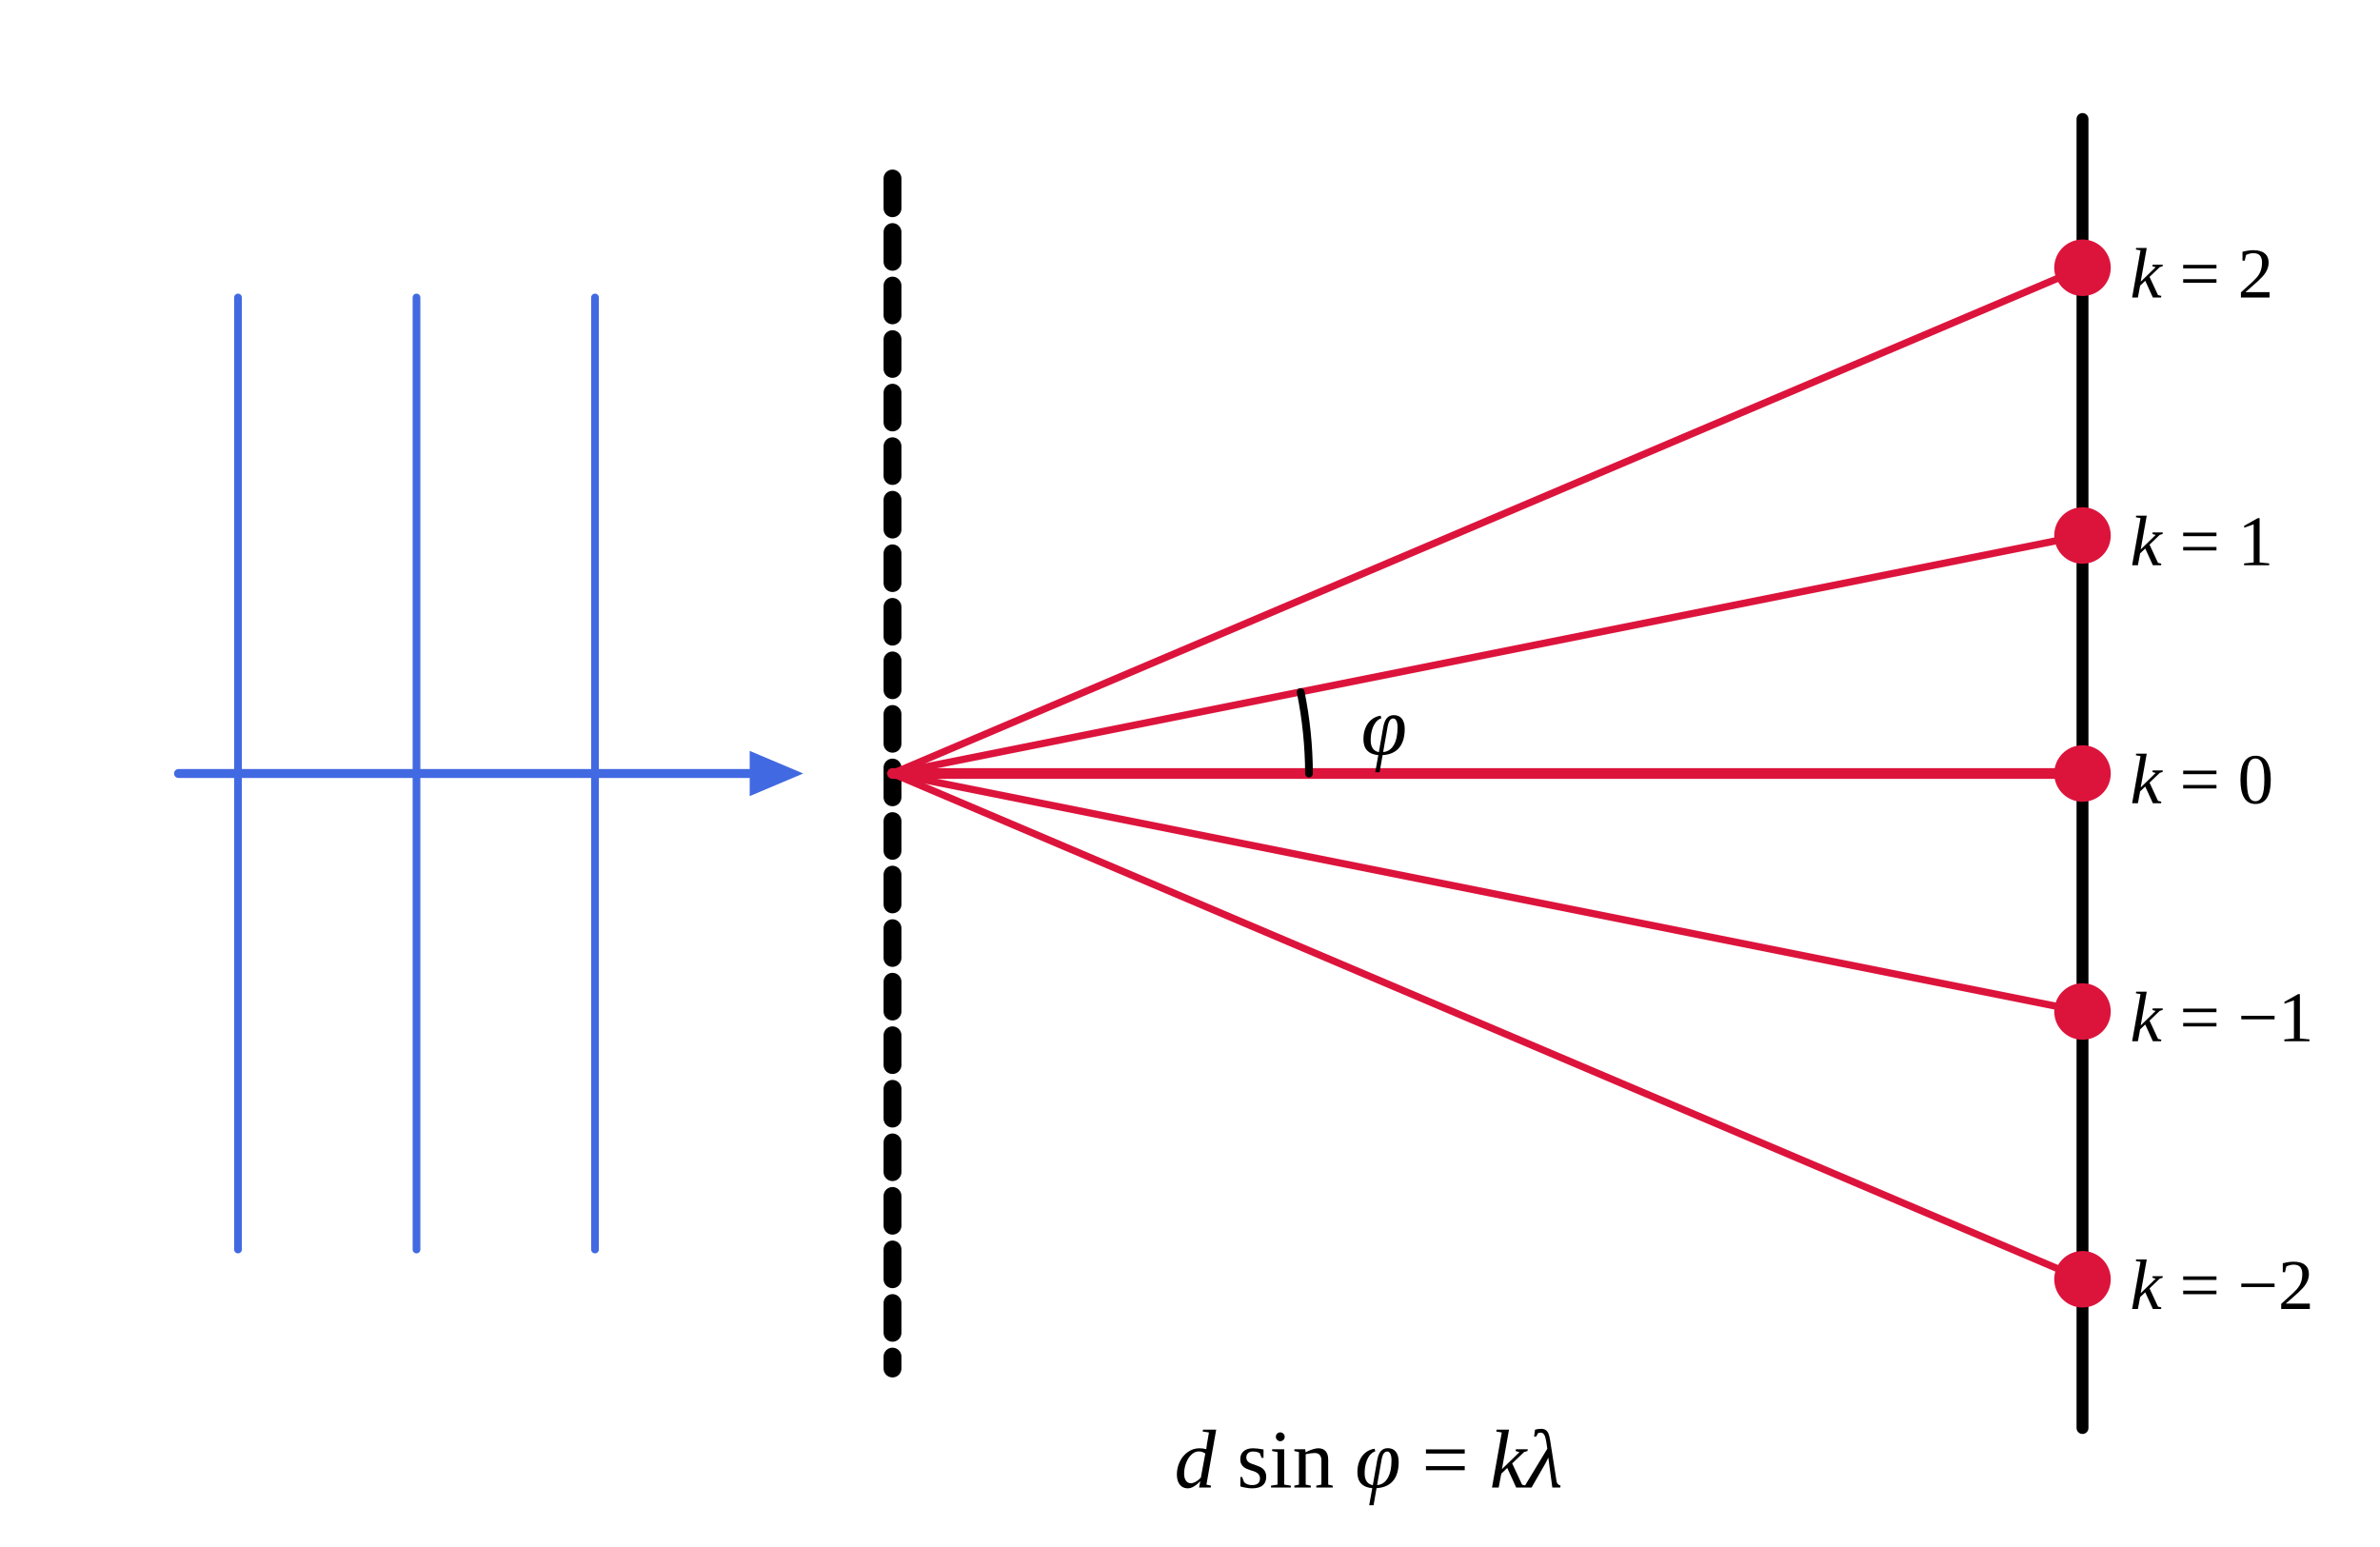
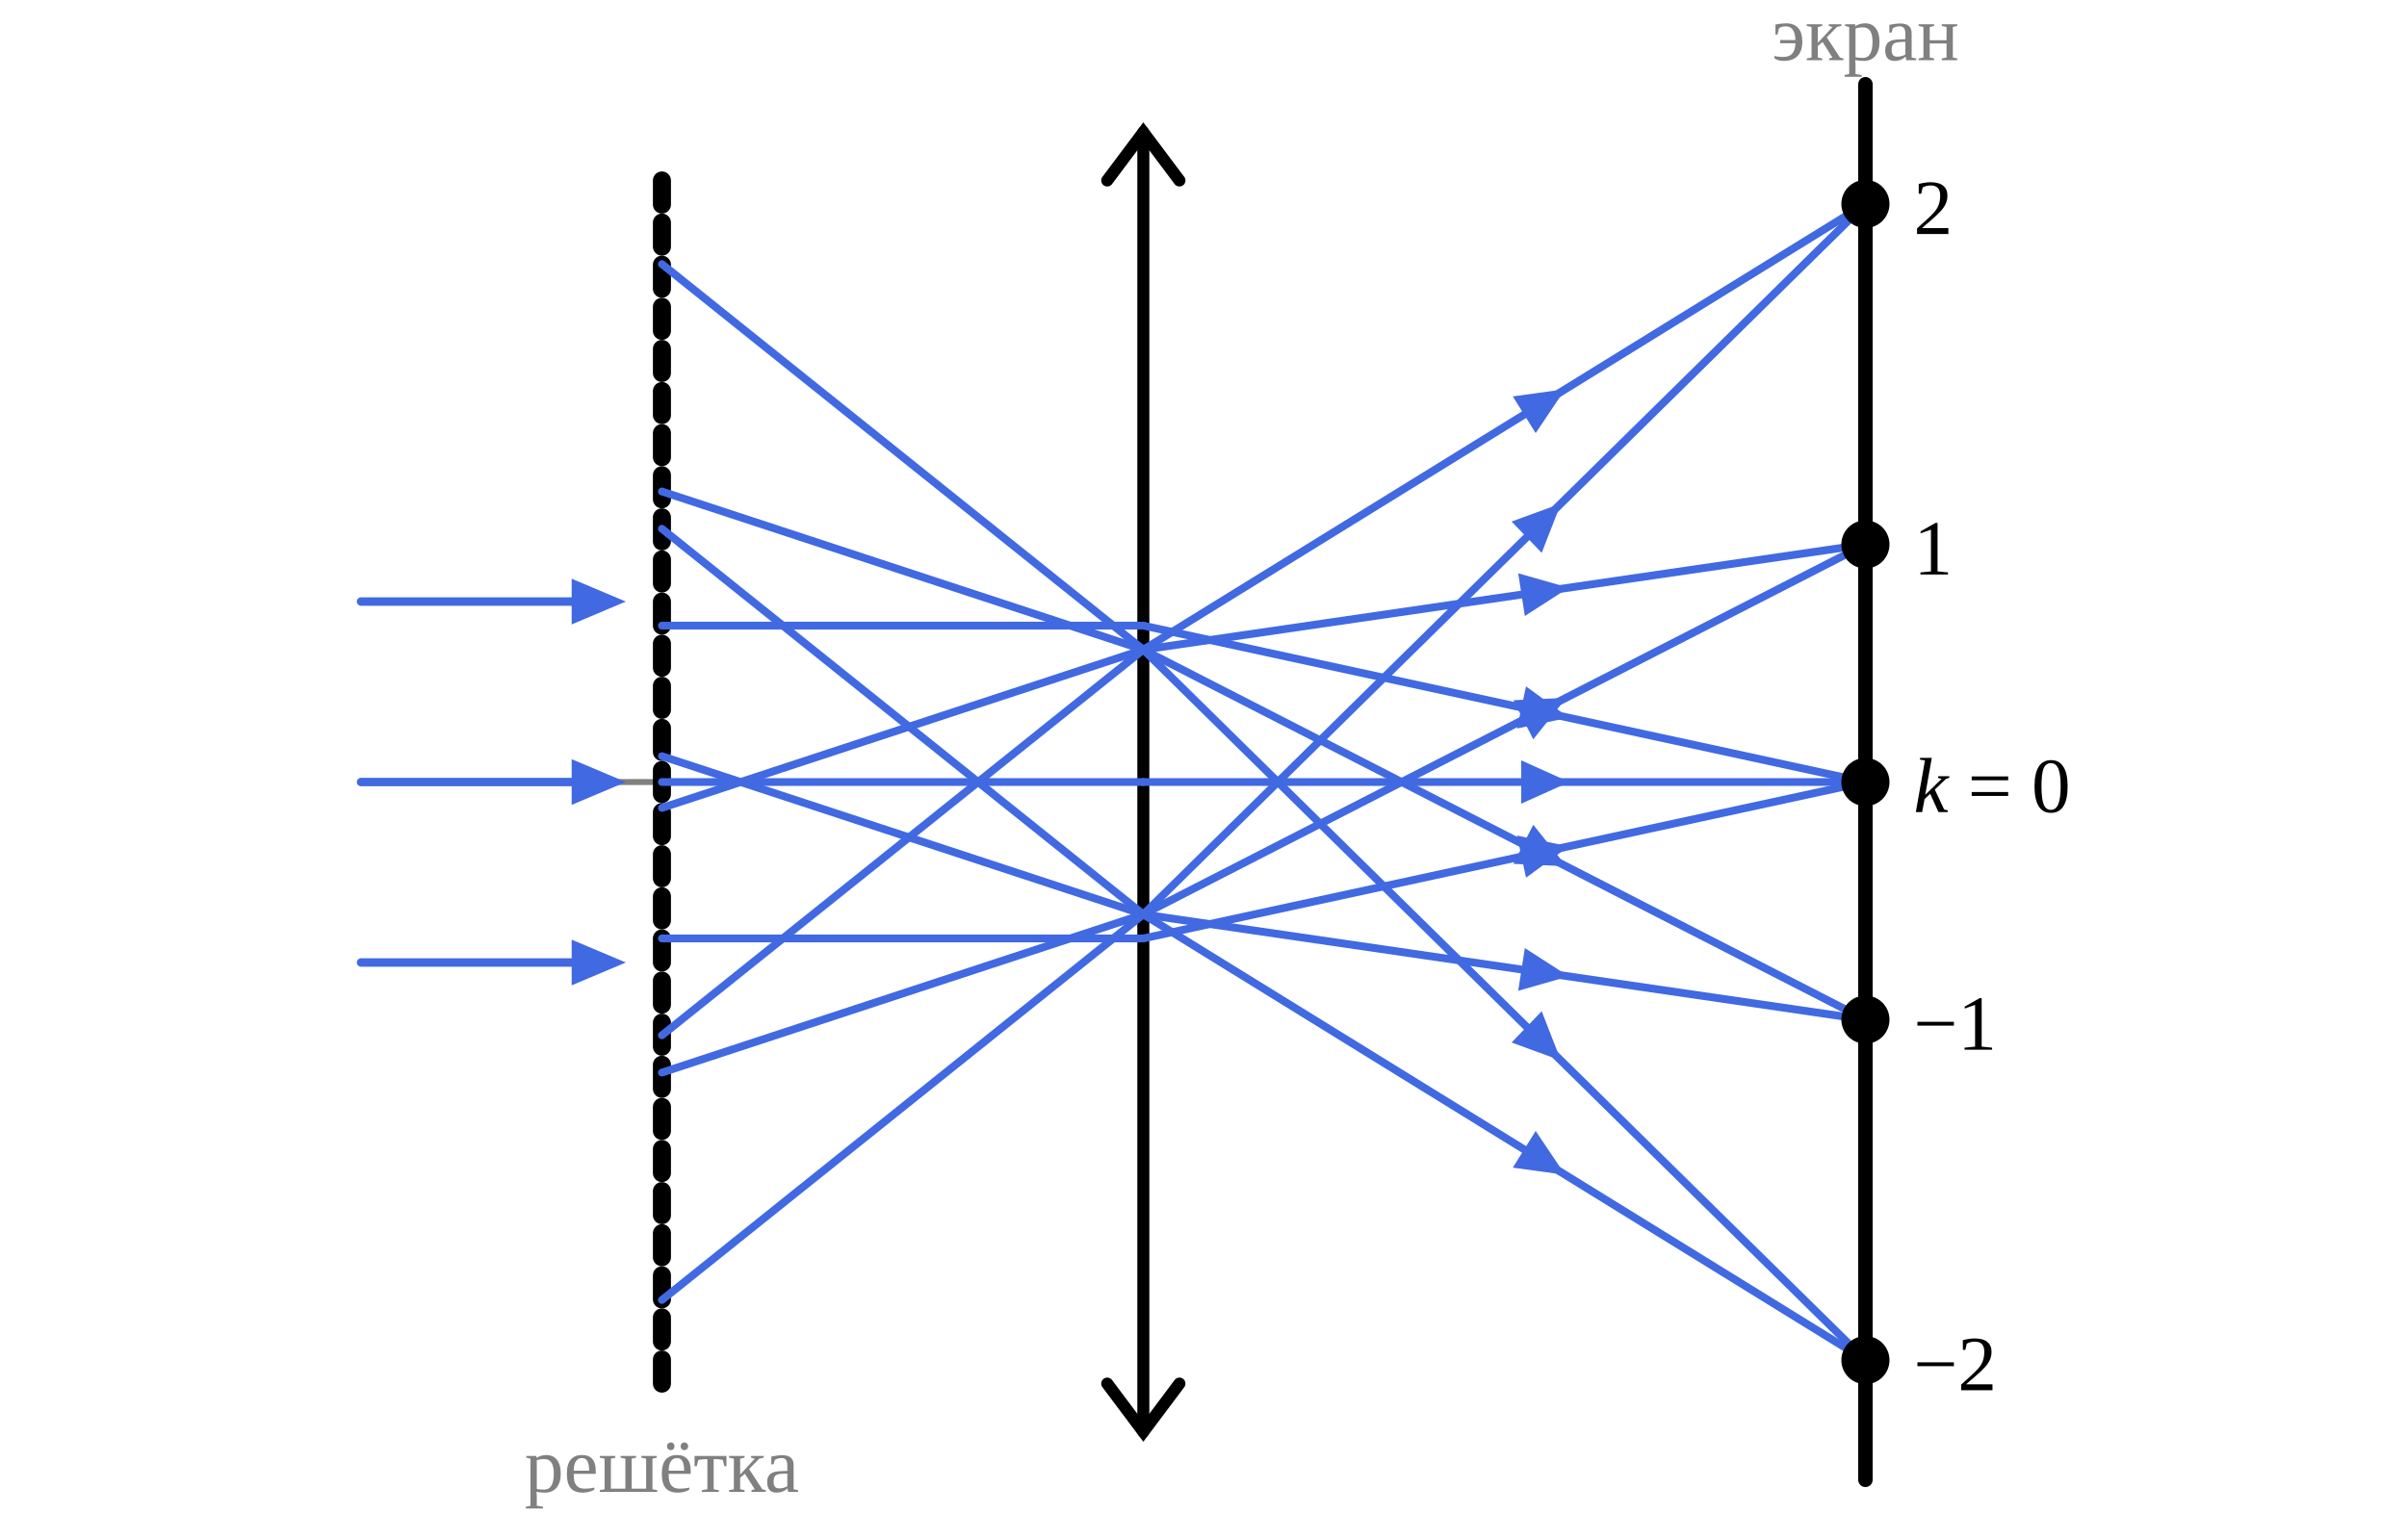
- <svg xmlns="http://www.w3.org/2000/svg" viewBox="0 0 400 260" width="400" height="260" class="fig-svg" font-size="14" fill="none" stroke="currentColor" stroke-linecap="round">
-   <path fill="none" stroke-width="3" stroke-dasharray="5 4" d="M150 30L150 230" />
+ <svg xmlns="http://www.w3.org/2000/svg" viewBox="0 0 400 256" width="400" height="256" class="fig-svg" font-size="14" fill="none" stroke="currentColor" stroke-linecap="round">
+   <g class="fig-muted" color="gray">
+     <path fill="none" stroke-width="1" stroke-linejoin="round" d="M96 130L110 130M113.5 130L115 130M118.5 130L132.5 130M136 130L137.5 130M141 130L155 130M158.5 130L160 130M163.5 130L177.5 130M181 130L182.5 130M186 130L200 130M203.5 130L205 130M208.5 130L222.5 130M226 130L227.5 130M231 130L245 130M248.5 130L250 130M253.5 130L267.5 130M271 130L272.5 130M276 130L290 130M293.5 130L295 130M298.5 130L310 130" />
+   </g>
+   <path fill="none" stroke-width="3" d="M110 30L110 34" />
+   <path fill="none" stroke-width="3" d="M110 37L110 41" />
+   <path fill="none" stroke-width="3" d="M110 44L110 48" />
+   <path fill="none" stroke-width="3" d="M110 51L110 55" />
+   <path fill="none" stroke-width="3" d="M110 58L110 62" />
+   <path fill="none" stroke-width="3" d="M110 65L110 69" />
+   <path fill="none" stroke-width="3" d="M110 72L110 76" />
+   <path fill="none" stroke-width="3" d="M110 79L110 83" />
+   <path fill="none" stroke-width="3" d="M110 86L110 90" />
+   <path fill="none" stroke-width="3" d="M110 93L110 97" />
+   <path fill="none" stroke-width="3" d="M110 100L110 104" />
+   <path fill="none" stroke-width="3" d="M110 107L110 111" />
+   <path fill="none" stroke-width="3" d="M110 114L110 118" />
+   <path fill="none" stroke-width="3" d="M110 121L110 125" />
+   <path fill="none" stroke-width="3" d="M110 128L110 132" />
+   <path fill="none" stroke-width="3" d="M110 135L110 139" />
+   <path fill="none" stroke-width="3" d="M110 142L110 146" />
+   <path fill="none" stroke-width="3" d="M110 149L110 153" />
+   <path fill="none" stroke-width="3" d="M110 156L110 160" />
+   <path fill="none" stroke-width="3" d="M110 163L110 167" />
+   <path fill="none" stroke-width="3" d="M110 170L110 174" />
+   <path fill="none" stroke-width="3" d="M110 177L110 181" />
+   <path fill="none" stroke-width="3" d="M110 184L110 188" />
+   <path fill="none" stroke-width="3" d="M110 191L110 195" />
+   <path fill="none" stroke-width="3" d="M110 198L110 202" />
+   <path fill="none" stroke-width="3" d="M110 205L110 209" />
+   <path fill="none" stroke-width="3" d="M110 212L110 216" />
+   <path fill="none" stroke-width="3" d="M110 219L110 223" />
+   <path fill="none" stroke-width="3" d="M110 226L110 230" />
  <g class="fig-accent" color="royalblue">
-     <path fill="none" stroke-width="1.3" d="M40 50L40 210" />
+     <path stroke-width="1.4" d="M60 100L97.7 100" />
+     <path fill="currentColor" stroke="none" d="M104 100L95 103.8L95 96.2Z" />
  </g>
  <g class="fig-accent" color="royalblue">
-     <path fill="none" stroke-width="1.3" d="M70 50L70 210" />
+     <path stroke-width="1.4" d="M60 130L97.7 130" />
+     <path fill="currentColor" stroke="none" d="M104 130L95 133.8L95 126.2Z" />
  </g>
  <g class="fig-accent" color="royalblue">
-     <path fill="none" stroke-width="1.3" d="M100 50L100 210" />
+     <path stroke-width="1.4" d="M60 160L97.7 160" />
+     <path fill="currentColor" stroke="none" d="M104 160L95 163.8L95 156.2Z" />
+   </g>
+   <path fill="none" stroke-width="2" d="M190 22L190 238" />
+   <path fill="none" stroke-width="2" d="M184 30L190 22L196 30" />
+   <path fill="none" stroke-width="2" d="M184 230L190 238L196 230" />
+   <path fill="none" stroke-width="2.4" d="M310 14L310 246" />
+   <g class="fig-accent" color="royalblue">
+     <path fill="none" stroke-width="1.3" d="M110 43.9L190 108" />
  </g>
  <g class="fig-accent" color="royalblue">
-     <path stroke-width="1.5" d="M30 130L128.7 130" />
-     <path fill="currentColor" stroke="none" d="M135 130L126 133.8L126 126.2Z" />
+     <path fill="none" stroke-width="1.3" d="M190 108L310 226.1" />
  </g>
-   <path fill="none" stroke-width="2" d="M350 20L350 240" />
-   <g class="fig-force" color="crimson">
-     <path fill="none" stroke-width="1.8" d="M150 130L350 130" />
+   <g class="fig-accent" color="royalblue">
+     <path fill="currentColor" stroke-width="0" stroke-linejoin="round" d="M259.4 176.3L251.2 173.3L256.2 168.1Z" />
  </g>
-   <g class="fig-force" color="crimson">
-     <circle cx="350" cy="130" r="4" fill="currentColor" stroke-width="1.5" />
+   <g class="fig-accent" color="royalblue">
+     <path fill="none" stroke-width="1.3" d="M110 87.9L190 152" />
  </g>
-   <text x="358" y="135" text-anchor="start" font-size="12" fill="currentColor" stroke="none">
+   <g class="fig-accent" color="royalblue">
+     <path fill="none" stroke-width="1.3" d="M190 152L310 226.1" />
+   </g>
+   <g class="fig-accent" color="royalblue">
+     <path fill="currentColor" stroke-width="0" stroke-linejoin="round" d="M260.1 195.3L251.4 194.1L255.2 188Z" />
+   </g>
+   <circle cx="310" cy="226.1" r="3.5" fill="currentColor" stroke-width="1" />
+   <text x="318" y="231.1" text-anchor="start" font-size="13" fill="currentColor" stroke="none">−2</text>
+   <g class="fig-accent" color="royalblue">
+     <path fill="none" stroke-width="1.3" d="M110 81.7L190 108" />
+   </g>
+   <g class="fig-accent" color="royalblue">
+     <path fill="none" stroke-width="1.3" d="M190 108L310 169.5" />
+   </g>
+   <g class="fig-accent" color="royalblue">
+     <path fill="currentColor" stroke-width="0" stroke-linejoin="round" d="M260.3 144L251.5 143.6L254.8 137.1Z" />
+   </g>
+   <g class="fig-accent" color="royalblue">
+     <path fill="none" stroke-width="1.3" d="M110 125.7L190 152" />
+   </g>
+   <g class="fig-accent" color="royalblue">
+     <path fill="none" stroke-width="1.3" d="M190 152L310 169.5" />
+   </g>
+   <g class="fig-accent" color="royalblue">
+     <path fill="currentColor" stroke-width="0" stroke-linejoin="round" d="M260.7 162.3L252.3 164.7L253.4 157.6Z" />
+   </g>
+   <circle cx="310" cy="169.5" r="3.5" fill="currentColor" stroke-width="1" />
+   <text x="318" y="174.5" text-anchor="start" font-size="13" fill="currentColor" stroke="none">−1</text>
+   <g class="fig-accent" color="royalblue">
+     <path fill="none" stroke-width="1.3" d="M110 104L190 104" />
+   </g>
+   <g class="fig-accent" color="royalblue">
+     <path fill="none" stroke-width="1.3" d="M190 104L310 130" />
+   </g>
+   <g class="fig-accent" color="royalblue">
+     <path fill="currentColor" stroke-width="0" stroke-linejoin="round" d="M260.7 119.3L252.1 121.1L253.6 114.1Z" />
+   </g>
+   <g class="fig-accent" color="royalblue">
+     <path fill="none" stroke-width="1.3" d="M110 130L190 130" />
+   </g>
+   <g class="fig-accent" color="royalblue">
+     <path fill="none" stroke-width="1.3" d="M190 130L310 130" />
+   </g>
+   <g class="fig-accent" color="royalblue">
+     <path fill="currentColor" stroke-width="0" stroke-linejoin="round" d="M260.8 130L252.8 133.6L252.8 126.4Z" />
+   </g>
+   <g class="fig-accent" color="royalblue">
+     <path fill="none" stroke-width="1.3" d="M110 156L190 156" />
+   </g>
+   <g class="fig-accent" color="royalblue">
+     <path fill="none" stroke-width="1.3" d="M190 156L310 130" />
+   </g>
+   <g class="fig-accent" color="royalblue">
+     <path fill="currentColor" stroke-width="0" stroke-linejoin="round" d="M260.7 140.7L253.6 145.9L252.1 138.9Z" />
+   </g>
+   <circle cx="310" cy="130" r="3.5" fill="currentColor" stroke-width="1" />
+   <text x="318" y="135" text-anchor="start" font-size="13" fill="currentColor" stroke="none">
    <tspan font-style="italic">k</tspan> = 0</text>
-   <g class="fig-force" color="crimson">
-     <path fill="none" stroke-width="1.2" d="M150 130L350 90" />
+   <g class="fig-accent" color="royalblue">
+     <path fill="none" stroke-width="1.3" d="M110 134.3L190 108" />
  </g>
-   <g class="fig-force" color="crimson">
-     <circle cx="350" cy="90" r="4" fill="currentColor" stroke-width="1.5" />
+   <g class="fig-accent" color="royalblue">
+     <path fill="none" stroke-width="1.3" d="M190 108L310 90.5" />
  </g>
-   <text x="358" y="95" text-anchor="start" font-size="12" fill="currentColor" stroke="none">
-     <tspan font-style="italic">k</tspan> = 1</text>
-   <g class="fig-force" color="crimson">
-     <path fill="none" stroke-width="1.2" d="M150 130L350 170" />
+   <g class="fig-accent" color="royalblue">
+     <path fill="currentColor" stroke-width="0" stroke-linejoin="round" d="M260.7 97.7L253.4 102.4L252.3 95.3Z" />
  </g>
-   <g class="fig-force" color="crimson">
-     <circle cx="350" cy="170" r="4" fill="currentColor" stroke-width="1.5" />
+   <g class="fig-accent" color="royalblue">
+     <path fill="none" stroke-width="1.3" d="M110 178.3L190 152" />
  </g>
-   <text x="358" y="175" text-anchor="start" font-size="12" fill="currentColor" stroke="none">
-     <tspan font-style="italic">k</tspan> = −1</text>
-   <g class="fig-force" color="crimson">
-     <path fill="none" stroke-width="1.2" d="M150 130L350 45" />
+   <g class="fig-accent" color="royalblue">
+     <path fill="none" stroke-width="1.3" d="M190 152L310 90.5" />
  </g>
-   <g class="fig-force" color="crimson">
-     <circle cx="350" cy="45" r="4" fill="currentColor" stroke-width="1.5" />
+   <g class="fig-accent" color="royalblue">
+     <path fill="currentColor" stroke-width="0" stroke-linejoin="round" d="M260.3 116L254.8 122.9L251.5 116.4Z" />
  </g>
-   <text x="358" y="50" text-anchor="start" font-size="12" fill="currentColor" stroke="none">
-     <tspan font-style="italic">k</tspan> = 2</text>
-   <g class="fig-force" color="crimson">
-     <path fill="none" stroke-width="1.2" d="M150 130L350 215" />
+   <circle cx="310" cy="90.5" r="3.5" fill="currentColor" stroke-width="1" />
+   <text x="318" y="95.5" text-anchor="start" font-size="13" fill="currentColor" stroke="none">1</text>
+   <g class="fig-accent" color="royalblue">
+     <path fill="none" stroke-width="1.3" d="M110 172.1L190 108" />
  </g>
-   <g class="fig-force" color="crimson">
-     <circle cx="350" cy="215" r="4" fill="currentColor" stroke-width="1.5" />
+   <g class="fig-accent" color="royalblue">
+     <path fill="none" stroke-width="1.3" d="M190 108L310 33.9" />
  </g>
-   <text x="358" y="220" text-anchor="start" font-size="12" fill="currentColor" stroke="none">
-     <tspan font-style="italic">k</tspan> = −2</text>
-   <path stroke-width="1.3" d="M220 130A70 70 0 0 0 218.6 116.3" />
-   <text x="232.6" y="126.8" text-anchor="middle" font-size="14" fill="currentColor" stroke="none">
-     <tspan font-style="italic">φ</tspan>
-   </text>
-   <text x="230" y="250" text-anchor="middle" font-size="14" fill="currentColor" stroke="none">
-     <tspan font-style="italic">d</tspan> sin <tspan font-style="italic">φ</tspan> = <tspan font-style="italic">kλ</tspan>
-   </text>
+   <g class="fig-accent" color="royalblue">
+     <path fill="currentColor" stroke-width="0" stroke-linejoin="round" d="M260.1 64.7L255.2 72L251.4 65.9Z" />
+   </g>
+   <g class="fig-accent" color="royalblue">
+     <path fill="none" stroke-width="1.3" d="M110 216.1L190 152" />
+   </g>
+   <g class="fig-accent" color="royalblue">
+     <path fill="none" stroke-width="1.3" d="M190 152L310 33.9" />
+   </g>
+   <g class="fig-accent" color="royalblue">
+     <path fill="currentColor" stroke-width="0" stroke-linejoin="round" d="M259.4 83.7L256.2 91.9L251.2 86.7Z" />
+   </g>
+   <circle cx="310" cy="33.9" r="3.5" fill="currentColor" stroke-width="1" />
+   <text x="318" y="38.9" text-anchor="start" font-size="13" fill="currentColor" stroke="none">2</text>
+   <g class="fig-muted" color="gray">
+     <text x="310" y="10" text-anchor="middle" font-size="13" fill="currentColor" stroke="none">экран</text>
+   </g>
+   <g class="fig-muted" color="gray">
+     <text x="110" y="248" text-anchor="middle" font-size="13" fill="currentColor" stroke="none">решётка</text>
+   </g>
</svg>
